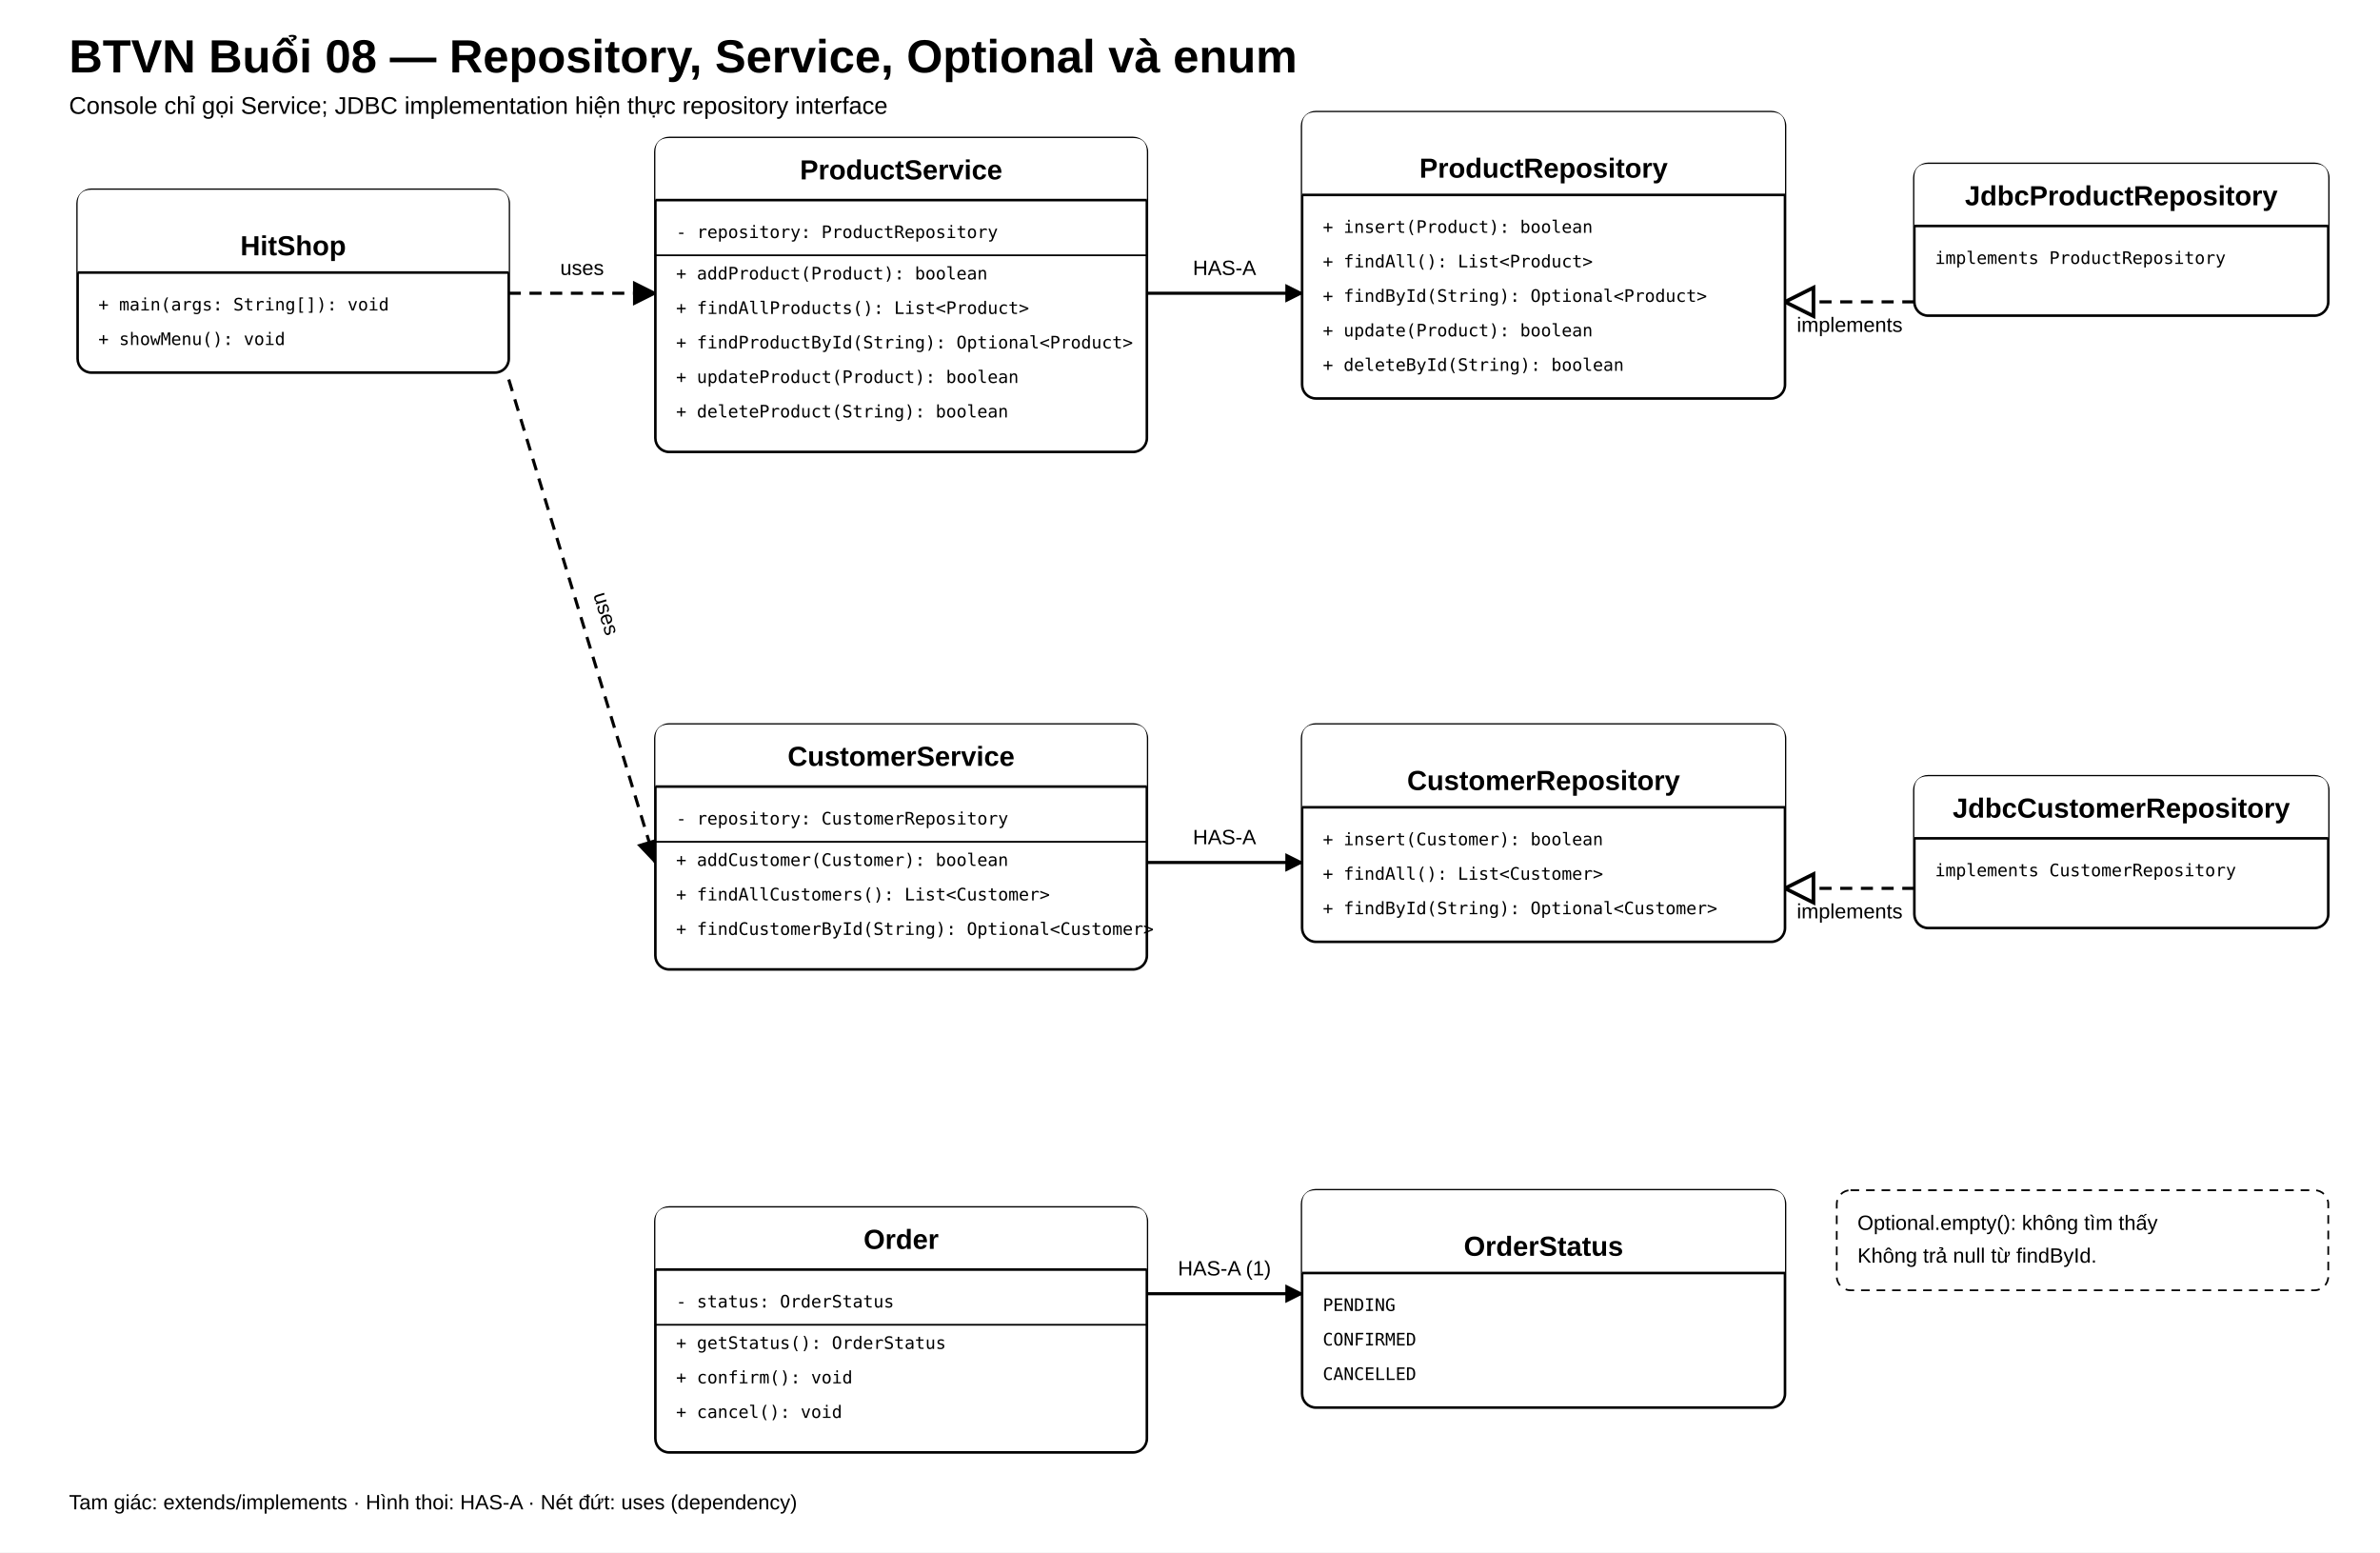
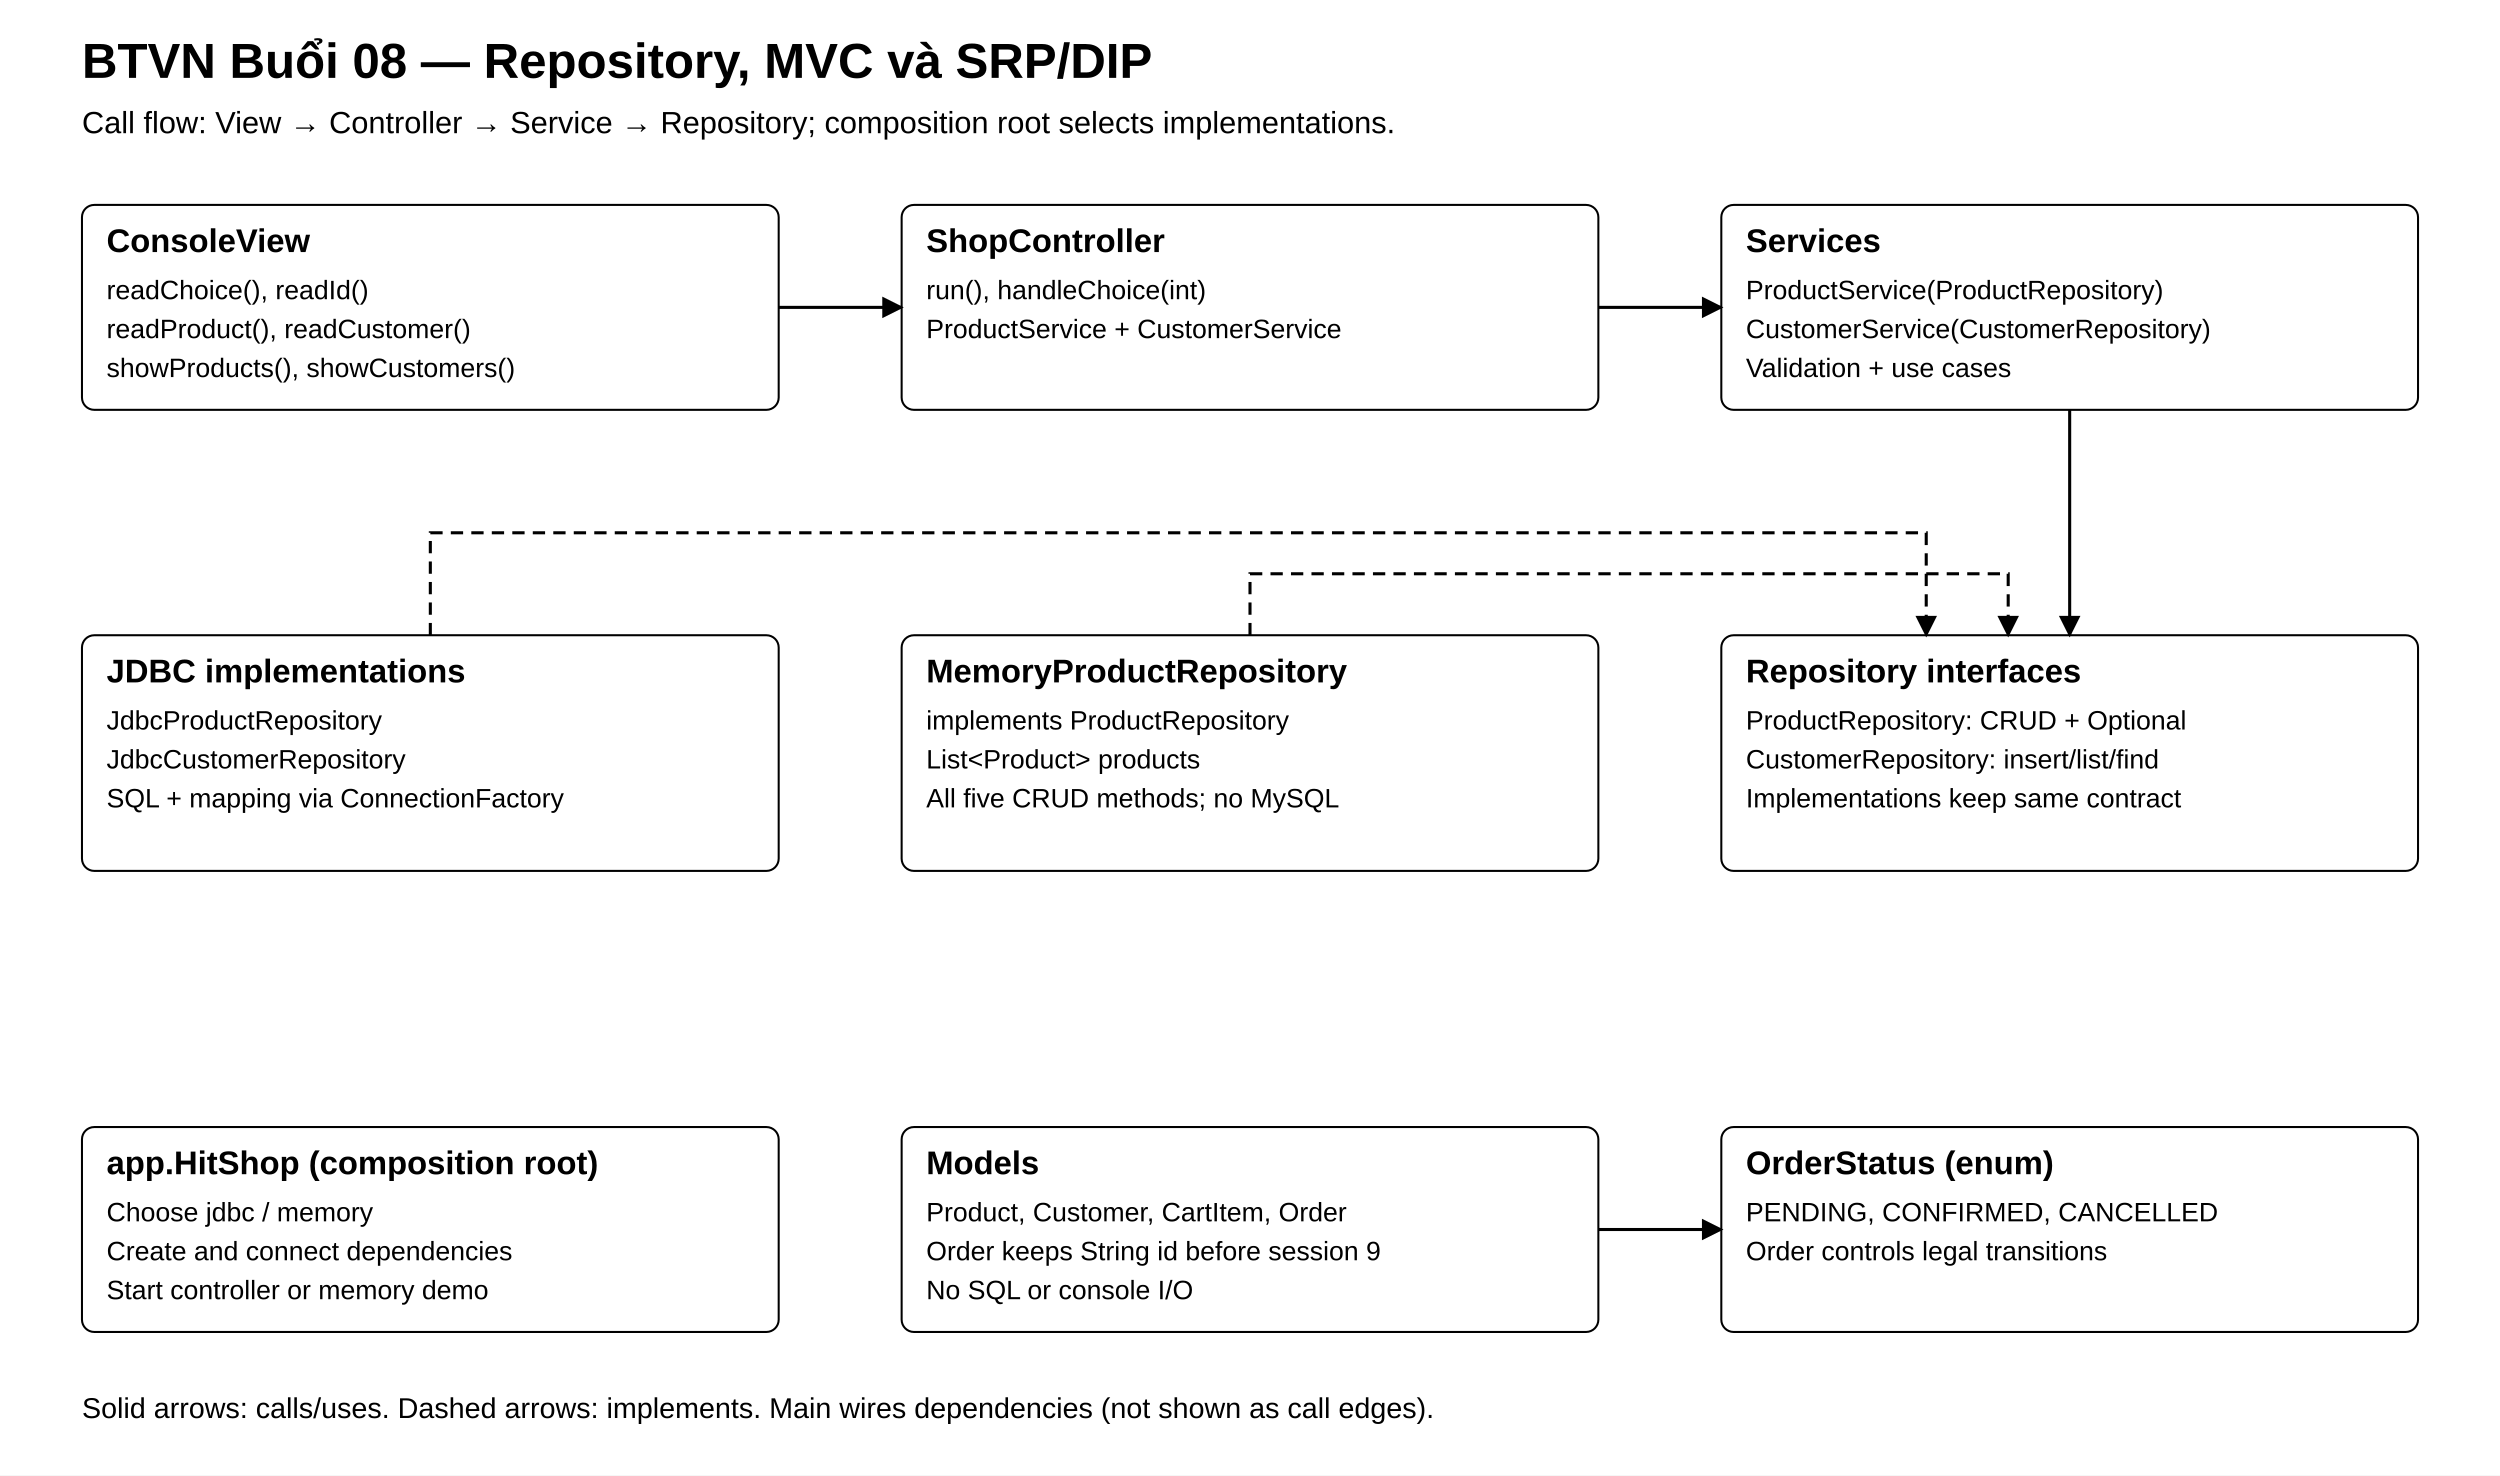
- <svg xmlns="http://www.w3.org/2000/svg" width="1380" height="900" viewBox="0 0 1380 900" role="img" aria-labelledby="title desc">
+ <svg xmlns="http://www.w3.org/2000/svg" width="1220" height="720" viewBox="0 0 1220 720" role="img" aria-labelledby="title desc">
  <defs>
-     <marker id="arrow" viewBox="0 0 10 10" refX="9" refY="5" markerWidth="8" markerHeight="8" orient="auto">
-       <path d="M 0 0 L 10 5 L 0 10 z" fill="#000000" />
-     </marker>
-     <marker id="arrowSmall" viewBox="0 0 10 10" refX="9" refY="5" markerWidth="6" markerHeight="6" orient="auto">
-       <path d="M 0 0 L 10 5 L 0 10 z" fill="#000000" />
-     </marker>
-     <marker id="triangle" viewBox="0 0 12 12" refX="11" refY="6" markerWidth="11" markerHeight="11" orient="auto">
-       <path d="M 1 1 L 11 6 L 1 11 z" fill="#FFFFFF" stroke="#000000" stroke-width="1.3" />
-     </marker>
-     <marker id="diamond" viewBox="0 0 14 10" refX="13" refY="5" markerWidth="12" markerHeight="10" orient="auto">
-       <path d="M 1 5 L 6 1 L 13 5 L 6 9 z" fill="#000000" />
+     <marker id="arrow" viewBox="0 0 10 10" refX="9" refY="5" markerWidth="7" markerHeight="7" orient="auto">
+       <path d="M0 0 L10 5 L0 10 Z" />
    </marker>
  </defs>
-   <style>
-     .title { font: 700 27px Arial, sans-serif; fill: #000000; }
-     .subtitle { font: 14px Arial, sans-serif; fill: #000000; }
-     .class-title { font: 700 16px Arial, sans-serif; fill: #000000; }
-     .member { font: 10px Consolas, monospace; fill: #000000; }
-     .method { fill: #000000; }
-     .edge-label { font: 12px Arial, sans-serif; fill: #000000; }
-     .note { font: 12px Arial, sans-serif; fill: #000000; }
-     .legend { font: 12px Arial, sans-serif; fill: #000000; }
-   </style>
-   <rect width="100%" height="100%" fill="#FFFFFF" />
-   <text x="40" y="42" class="title">BTVN Buổi 08 — Repository, Service, Optional và enum</text>
-   <text x="40" y="66" class="subtitle">Console chỉ gọi Service; JDBC implementation hiện thực repository interface</text>
-   <path d="M 295 170 L 380 170" fill="none" stroke="#000000" stroke-width="1.8" stroke-dasharray="7 5" marker-end="url(#arrow)" />
-   <text x="337.5" y="156.0" text-anchor="middle" dominant-baseline="middle" transform="rotate(0.0 337.5 156.0)" class="edge-label">uses</text>
-   <path d="M 295 220 L 380 500" fill="none" stroke="#000000" stroke-width="1.8" stroke-dasharray="7 5" marker-end="url(#arrow)" />
-   <text x="350.9" y="355.9" text-anchor="middle" dominant-baseline="middle" transform="rotate(73.1 350.9 355.9)" class="edge-label">uses</text>
-   <path d="M 665 170 L 755 170" fill="none" stroke="#000000" stroke-width="1.8" marker-end="url(#arrowSmall)" />
-   <text x="710.0" y="156.0" text-anchor="middle" dominant-baseline="middle" transform="rotate(0.0 710.0 156.0)" class="edge-label">HAS-A</text>
-   <path d="M 665 500 L 755 500" fill="none" stroke="#000000" stroke-width="1.8" marker-end="url(#arrowSmall)" />
-   <text x="710.0" y="486.0" text-anchor="middle" dominant-baseline="middle" transform="rotate(0.0 710.0 486.0)" class="edge-label">HAS-A</text>
-   <path d="M 1110 175 L 1035 175" fill="none" stroke="#000000" stroke-width="1.8" stroke-dasharray="7 5" marker-end="url(#triangle)" />
-   <text x="1072.5" y="189.0" text-anchor="middle" dominant-baseline="middle" transform="rotate(0.0 1072.5 189.0)" class="edge-label">implements</text>
-   <path d="M 1110 515 L 1035 515" fill="none" stroke="#000000" stroke-width="1.8" stroke-dasharray="7 5" marker-end="url(#triangle)" />
-   <text x="1072.5" y="529.0" text-anchor="middle" dominant-baseline="middle" transform="rotate(0.0 1072.5 529.0)" class="edge-label">implements</text>
-   <path d="M 665 750 L 755 750" fill="none" stroke="#000000" stroke-width="1.8" marker-end="url(#arrowSmall)" />
-   <text x="710.0" y="736.0" text-anchor="middle" dominant-baseline="middle" transform="rotate(0.0 710.0 736.0)" class="edge-label">HAS-A (1)</text>
-   <g class="class-box">
-     <rect x="45" y="110" width="250" height="106" rx="8" fill="#FFFFFF" stroke="#000000" stroke-width="1.5" />
-     <path d="M 53 110 H 287 Q 295 110 295 118 V 158 H 45 V 118 Q 45 110 53 110" fill="#FFFFFF" />
-     <line x1="45" y1="158" x2="295" y2="158" stroke="#000000" stroke-width="1.5" />
-     <text x="170" y="148" text-anchor="middle" class="class-title">HitShop</text>
-     <text x="57" y="180" class="member method">+ main(args: String[]): void</text>
-     <text x="57" y="200" class="member method">+ showMenu(): void</text>
+   <rect width="1220" height="720" fill="white" />
+   <g font-family="Arial, sans-serif" fill="black">
+     <text x="40" y="38" font-size="24" font-weight="bold">BTVN Buổi 08 — Repository, MVC và SRP/DIP</text>
+     <text x="40" y="65" font-size="15">Call flow: View → Controller → Service → Repository; composition root selects implementations.</text>
+     <rect x="40" y="100" width="340" height="100" rx="6" fill="white" stroke="black" />
+     <text x="52" y="123" font-size="16" font-weight="bold">ConsoleView</text>
+     <text x="52" y="146" font-size="13">readChoice(), readId()</text>
+     <text x="52" y="165" font-size="13">readProduct(), readCustomer()</text>
+     <text x="52" y="184" font-size="13">showProducts(), showCustomers()</text>
+     <rect x="440" y="100" width="340" height="100" rx="6" fill="white" stroke="black" />
+     <text x="452" y="123" font-size="16" font-weight="bold">ShopController</text>
+     <text x="452" y="146" font-size="13">run(), handleChoice(int)</text>
+     <text x="452" y="165" font-size="13">ProductService + CustomerService</text>
+     <rect x="840" y="100" width="340" height="100" rx="6" fill="white" stroke="black" />
+     <text x="852" y="123" font-size="16" font-weight="bold">Services</text>
+     <text x="852" y="146" font-size="13">ProductService(ProductRepository)</text>
+     <text x="852" y="165" font-size="13">CustomerService(CustomerRepository)</text>
+     <text x="852" y="184" font-size="13">Validation + use cases</text>
+     <rect x="840" y="310" width="340" height="115" rx="6" fill="white" stroke="black" />
+     <text x="852" y="333" font-size="16" font-weight="bold">Repository interfaces</text>
+     <text x="852" y="356" font-size="13">ProductRepository: CRUD + Optional</text>
+     <text x="852" y="375" font-size="13">CustomerRepository: insert/list/find</text>
+     <text x="852" y="394" font-size="13">Implementations keep same contract</text>
+     <rect x="40" y="310" width="340" height="115" rx="6" fill="white" stroke="black" />
+     <text x="52" y="333" font-size="16" font-weight="bold">JDBC implementations</text>
+     <text x="52" y="356" font-size="13">JdbcProductRepository</text>
+     <text x="52" y="375" font-size="13">JdbcCustomerRepository</text>
+     <text x="52" y="394" font-size="13">SQL + mapping via ConnectionFactory</text>
+     <rect x="440" y="310" width="340" height="115" rx="6" fill="white" stroke="black" />
+     <text x="452" y="333" font-size="16" font-weight="bold">MemoryProductRepository</text>
+     <text x="452" y="356" font-size="13">implements ProductRepository</text>
+     <text x="452" y="375" font-size="13">List&lt;Product&gt; products</text>
+     <text x="452" y="394" font-size="13">All five CRUD methods; no MySQL</text>
+     <rect x="40" y="550" width="340" height="100" rx="6" fill="white" stroke="black" />
+     <text x="52" y="573" font-size="16" font-weight="bold">app.HitShop (composition root)</text>
+     <text x="52" y="596" font-size="13">Choose jdbc / memory</text>
+     <text x="52" y="615" font-size="13">Create and connect dependencies</text>
+     <text x="52" y="634" font-size="13">Start controller or memory demo</text>
+     <rect x="440" y="550" width="340" height="100" rx="6" fill="white" stroke="black" />
+     <text x="452" y="573" font-size="16" font-weight="bold">Models</text>
+     <text x="452" y="596" font-size="13">Product, Customer, CartItem, Order</text>
+     <text x="452" y="615" font-size="13">Order keeps String id before session 9</text>
+     <text x="452" y="634" font-size="13">No SQL or console I/O</text>
+     <rect x="840" y="550" width="340" height="100" rx="6" fill="white" stroke="black" />
+     <text x="852" y="573" font-size="16" font-weight="bold">OrderStatus (enum)</text>
+     <text x="852" y="596" font-size="13">PENDING, CONFIRMED, CANCELLED</text>
+     <text x="852" y="615" font-size="13">Order controls legal transitions</text>
  </g>
-   <g class="class-box">
-     <rect x="380" y="80" width="285" height="182" rx="8" fill="#FFFFFF" stroke="#000000" stroke-width="1.5" />
-     <path d="M 388 80 H 657 Q 665 80 665 88 V 116 H 380 V 88 Q 380 80 388 80" fill="#FFFFFF" />
-     <line x1="380" y1="116" x2="665" y2="116" stroke="#000000" stroke-width="1.5" />
-     <text x="522.5" y="104" text-anchor="middle" class="class-title">ProductService</text>
-     <text x="392" y="138" class="member">- repository: ProductRepository</text>
-     <line x1="380" y1="148" x2="665" y2="148" stroke="#000000" />
-     <text x="392" y="162" class="member method">+ addProduct(Product): boolean</text>
-     <text x="392" y="182" class="member method">+ findAllProducts(): List&lt;Product&gt;</text>
-     <text x="392" y="202" class="member method">+ findProductById(String): Optional&lt;Product&gt;</text>
-     <text x="392" y="222" class="member method">+ updateProduct(Product): boolean</text>
-     <text x="392" y="242" class="member method">+ deleteProduct(String): boolean</text>
+   <g fill="none" stroke="black" stroke-width="1.5" marker-end="url(#arrow)">
+     <path d="M380 150 H440" />
+     <path d="M780 150 H840" />
+     <path d="M1010 200 V310" />
+     <path d="M210 310 V260 H940 V310" stroke-dasharray="6 4" />
+     <path d="M610 310 V280 H980 V310" stroke-dasharray="6 4" />
+     <path d="M780 600 H840" />
  </g>
-   <g class="class-box">
-     <rect x="380" y="420" width="285" height="142" rx="8" fill="#FFFFFF" stroke="#000000" stroke-width="1.5" />
-     <path d="M 388 420 H 657 Q 665 420 665 428 V 456 H 380 V 428 Q 380 420 388 420" fill="#FFFFFF" />
-     <line x1="380" y1="456" x2="665" y2="456" stroke="#000000" stroke-width="1.5" />
-     <text x="522.5" y="444" text-anchor="middle" class="class-title">CustomerService</text>
-     <text x="392" y="478" class="member">- repository: CustomerRepository</text>
-     <line x1="380" y1="488" x2="665" y2="488" stroke="#000000" />
-     <text x="392" y="502" class="member method">+ addCustomer(Customer): boolean</text>
-     <text x="392" y="522" class="member method">+ findAllCustomers(): List&lt;Customer&gt;</text>
-     <text x="392" y="542" class="member method">+ findCustomerById(String): Optional&lt;Customer&gt;</text>
-   </g>
-   <g class="class-box">
-     <rect x="755" y="65" width="280" height="166" rx="8" fill="#FFFFFF" stroke="#000000" stroke-width="1.5" />
-     <path d="M 763 65 H 1027 Q 1035 65 1035 73 V 113 H 755 V 73 Q 755 65 763 65" fill="#FFFFFF" />
-     <line x1="755" y1="113" x2="1035" y2="113" stroke="#000000" stroke-width="1.5" />
-     <text x="895" y="103" text-anchor="middle" class="class-title">ProductRepository</text>
-     <text x="767" y="135" class="member method">+ insert(Product): boolean</text>
-     <text x="767" y="155" class="member method">+ findAll(): List&lt;Product&gt;</text>
-     <text x="767" y="175" class="member method">+ findById(String): Optional&lt;Product&gt;</text>
-     <text x="767" y="195" class="member method">+ update(Product): boolean</text>
-     <text x="767" y="215" class="member method">+ deleteById(String): boolean</text>
-   </g>
-   <g class="class-box">
-     <rect x="755" y="420" width="280" height="126" rx="8" fill="#FFFFFF" stroke="#000000" stroke-width="1.5" />
-     <path d="M 763 420 H 1027 Q 1035 420 1035 428 V 468 H 755 V 428 Q 755 420 763 420" fill="#FFFFFF" />
-     <line x1="755" y1="468" x2="1035" y2="468" stroke="#000000" stroke-width="1.5" />
-     <text x="895" y="458" text-anchor="middle" class="class-title">CustomerRepository</text>
-     <text x="767" y="490" class="member method">+ insert(Customer): boolean</text>
-     <text x="767" y="510" class="member method">+ findAll(): List&lt;Customer&gt;</text>
-     <text x="767" y="530" class="member method">+ findById(String): Optional&lt;Customer&gt;</text>
-   </g>
-   <g class="class-box">
-     <rect x="1110" y="95" width="240" height="88" rx="8" fill="#FFFFFF" stroke="#000000" stroke-width="1.5" />
-     <path d="M 1118 95 H 1342 Q 1350 95 1350 103 V 131 H 1110 V 103 Q 1110 95 1118 95" fill="#FFFFFF" />
-     <line x1="1110" y1="131" x2="1350" y2="131" stroke="#000000" stroke-width="1.5" />
-     <text x="1230" y="119" text-anchor="middle" class="class-title">JdbcProductRepository</text>
-     <text x="1122" y="153" class="member">implements ProductRepository</text>
-   </g>
-   <g class="class-box">
-     <rect x="1110" y="450" width="240" height="88" rx="8" fill="#FFFFFF" stroke="#000000" stroke-width="1.5" />
-     <path d="M 1118 450 H 1342 Q 1350 450 1350 458 V 486 H 1110 V 458 Q 1110 450 1118 450" fill="#FFFFFF" />
-     <line x1="1110" y1="486" x2="1350" y2="486" stroke="#000000" stroke-width="1.5" />
-     <text x="1230" y="474" text-anchor="middle" class="class-title">JdbcCustomerRepository</text>
-     <text x="1122" y="508" class="member">implements CustomerRepository</text>
-   </g>
-   <g class="class-box">
-     <rect x="755" y="690" width="280" height="126" rx="8" fill="#FFFFFF" stroke="#000000" stroke-width="1.5" />
-     <path d="M 763 690 H 1027 Q 1035 690 1035 698 V 738 H 755 V 698 Q 755 690 763 690" fill="#FFFFFF" />
-     <line x1="755" y1="738" x2="1035" y2="738" stroke="#000000" stroke-width="1.5" />
-     <text x="895" y="728" text-anchor="middle" class="class-title">OrderStatus</text>
-     <text x="767" y="760" class="member">PENDING</text>
-     <text x="767" y="780" class="member">CONFIRMED</text>
-     <text x="767" y="800" class="member">CANCELLED</text>
-   </g>
-   <g class="class-box">
-     <rect x="380" y="700" width="285" height="142" rx="8" fill="#FFFFFF" stroke="#000000" stroke-width="1.5" />
-     <path d="M 388 700 H 657 Q 665 700 665 708 V 736 H 380 V 708 Q 380 700 388 700" fill="#FFFFFF" />
-     <line x1="380" y1="736" x2="665" y2="736" stroke="#000000" stroke-width="1.5" />
-     <text x="522.5" y="724" text-anchor="middle" class="class-title">Order</text>
-     <text x="392" y="758" class="member">- status: OrderStatus</text>
-     <line x1="380" y1="768" x2="665" y2="768" stroke="#000000" />
-     <text x="392" y="782" class="member method">+ getStatus(): OrderStatus</text>
-     <text x="392" y="802" class="member method">+ confirm(): void</text>
-     <text x="392" y="822" class="member method">+ cancel(): void</text>
-   </g>
-   <g>
-     <rect x="1065" y="690" width="285" height="58" rx="8" fill="#FFFFFF" stroke="#000000" stroke-dasharray="5 4" />
-     <text x="1077" y="713" class="note">Optional.empty(): không tìm thấy</text>
-     <text x="1077" y="732" class="note">Không trả null từ findById.</text>
-   </g>
-   <g transform="translate(40 875)">
-     <text class="legend">Tam giác: extends/implements · Hình thoi: HAS-A · Nét đứt: uses (dependency)</text>
-   </g>
+   <text x="40" y="692" font-family="Arial" font-size="14">Solid arrows: calls/uses. Dashed arrows: implements. Main wires dependencies (not shown as call edges).</text>
</svg>
